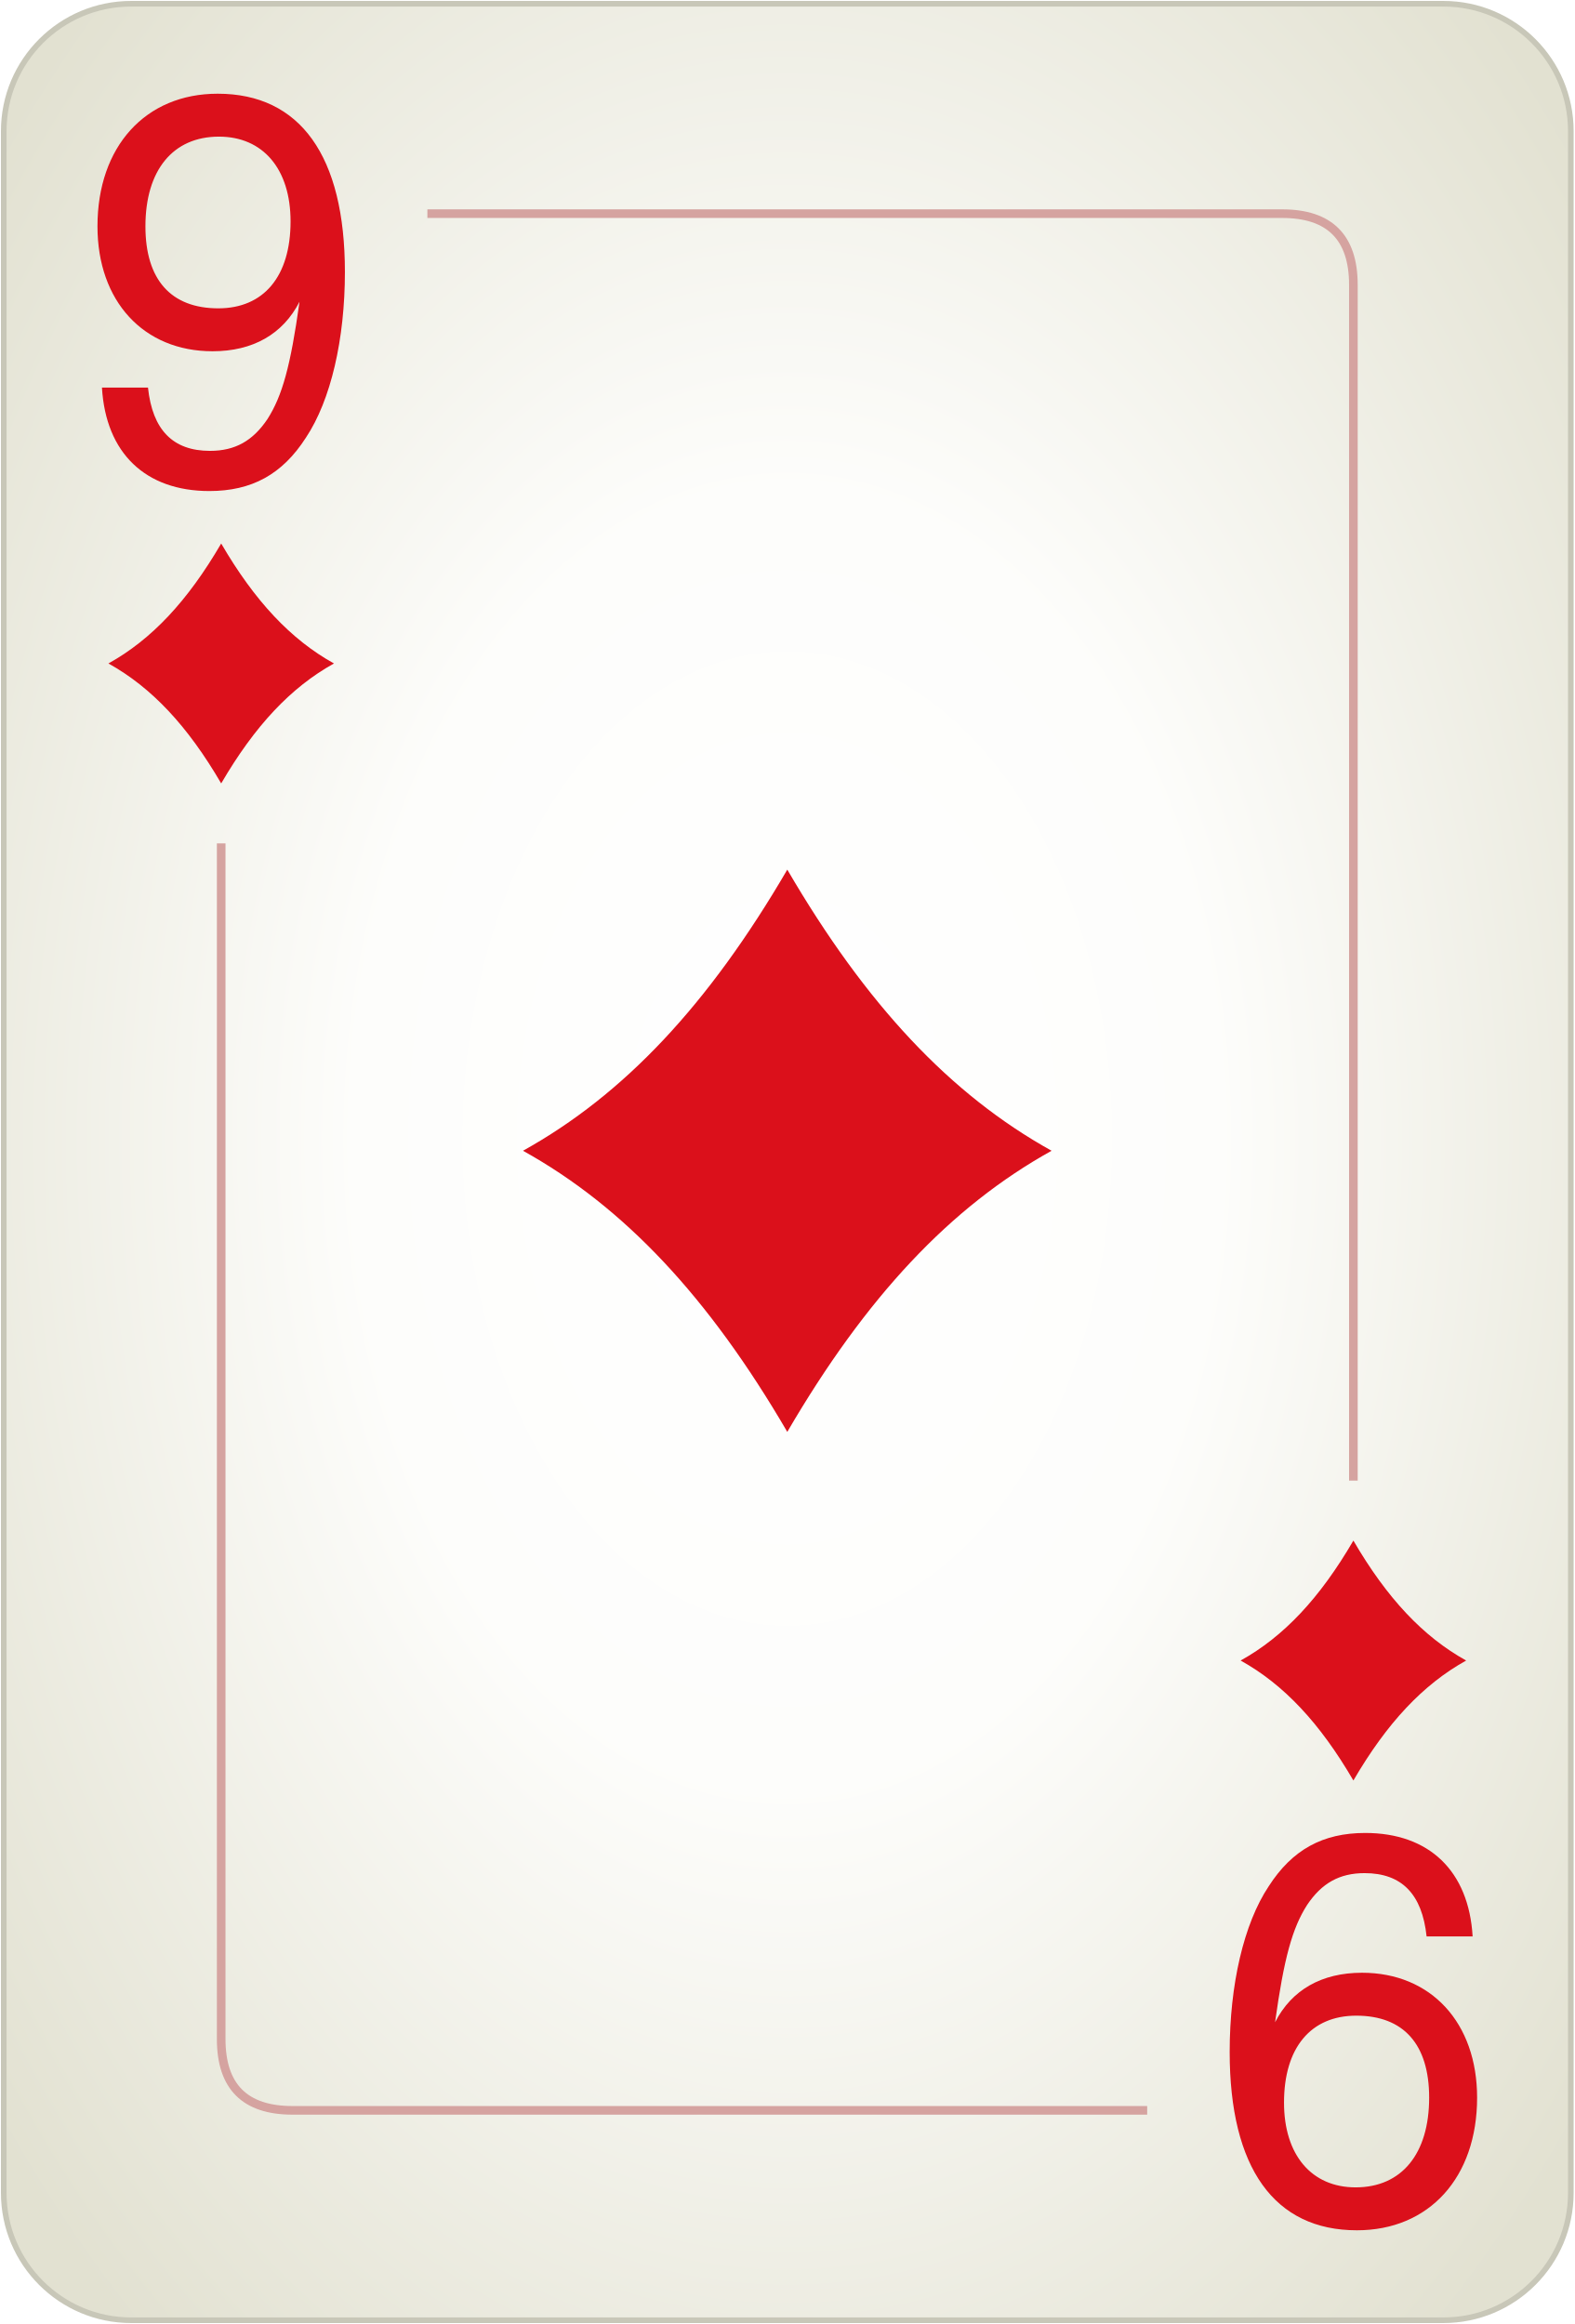
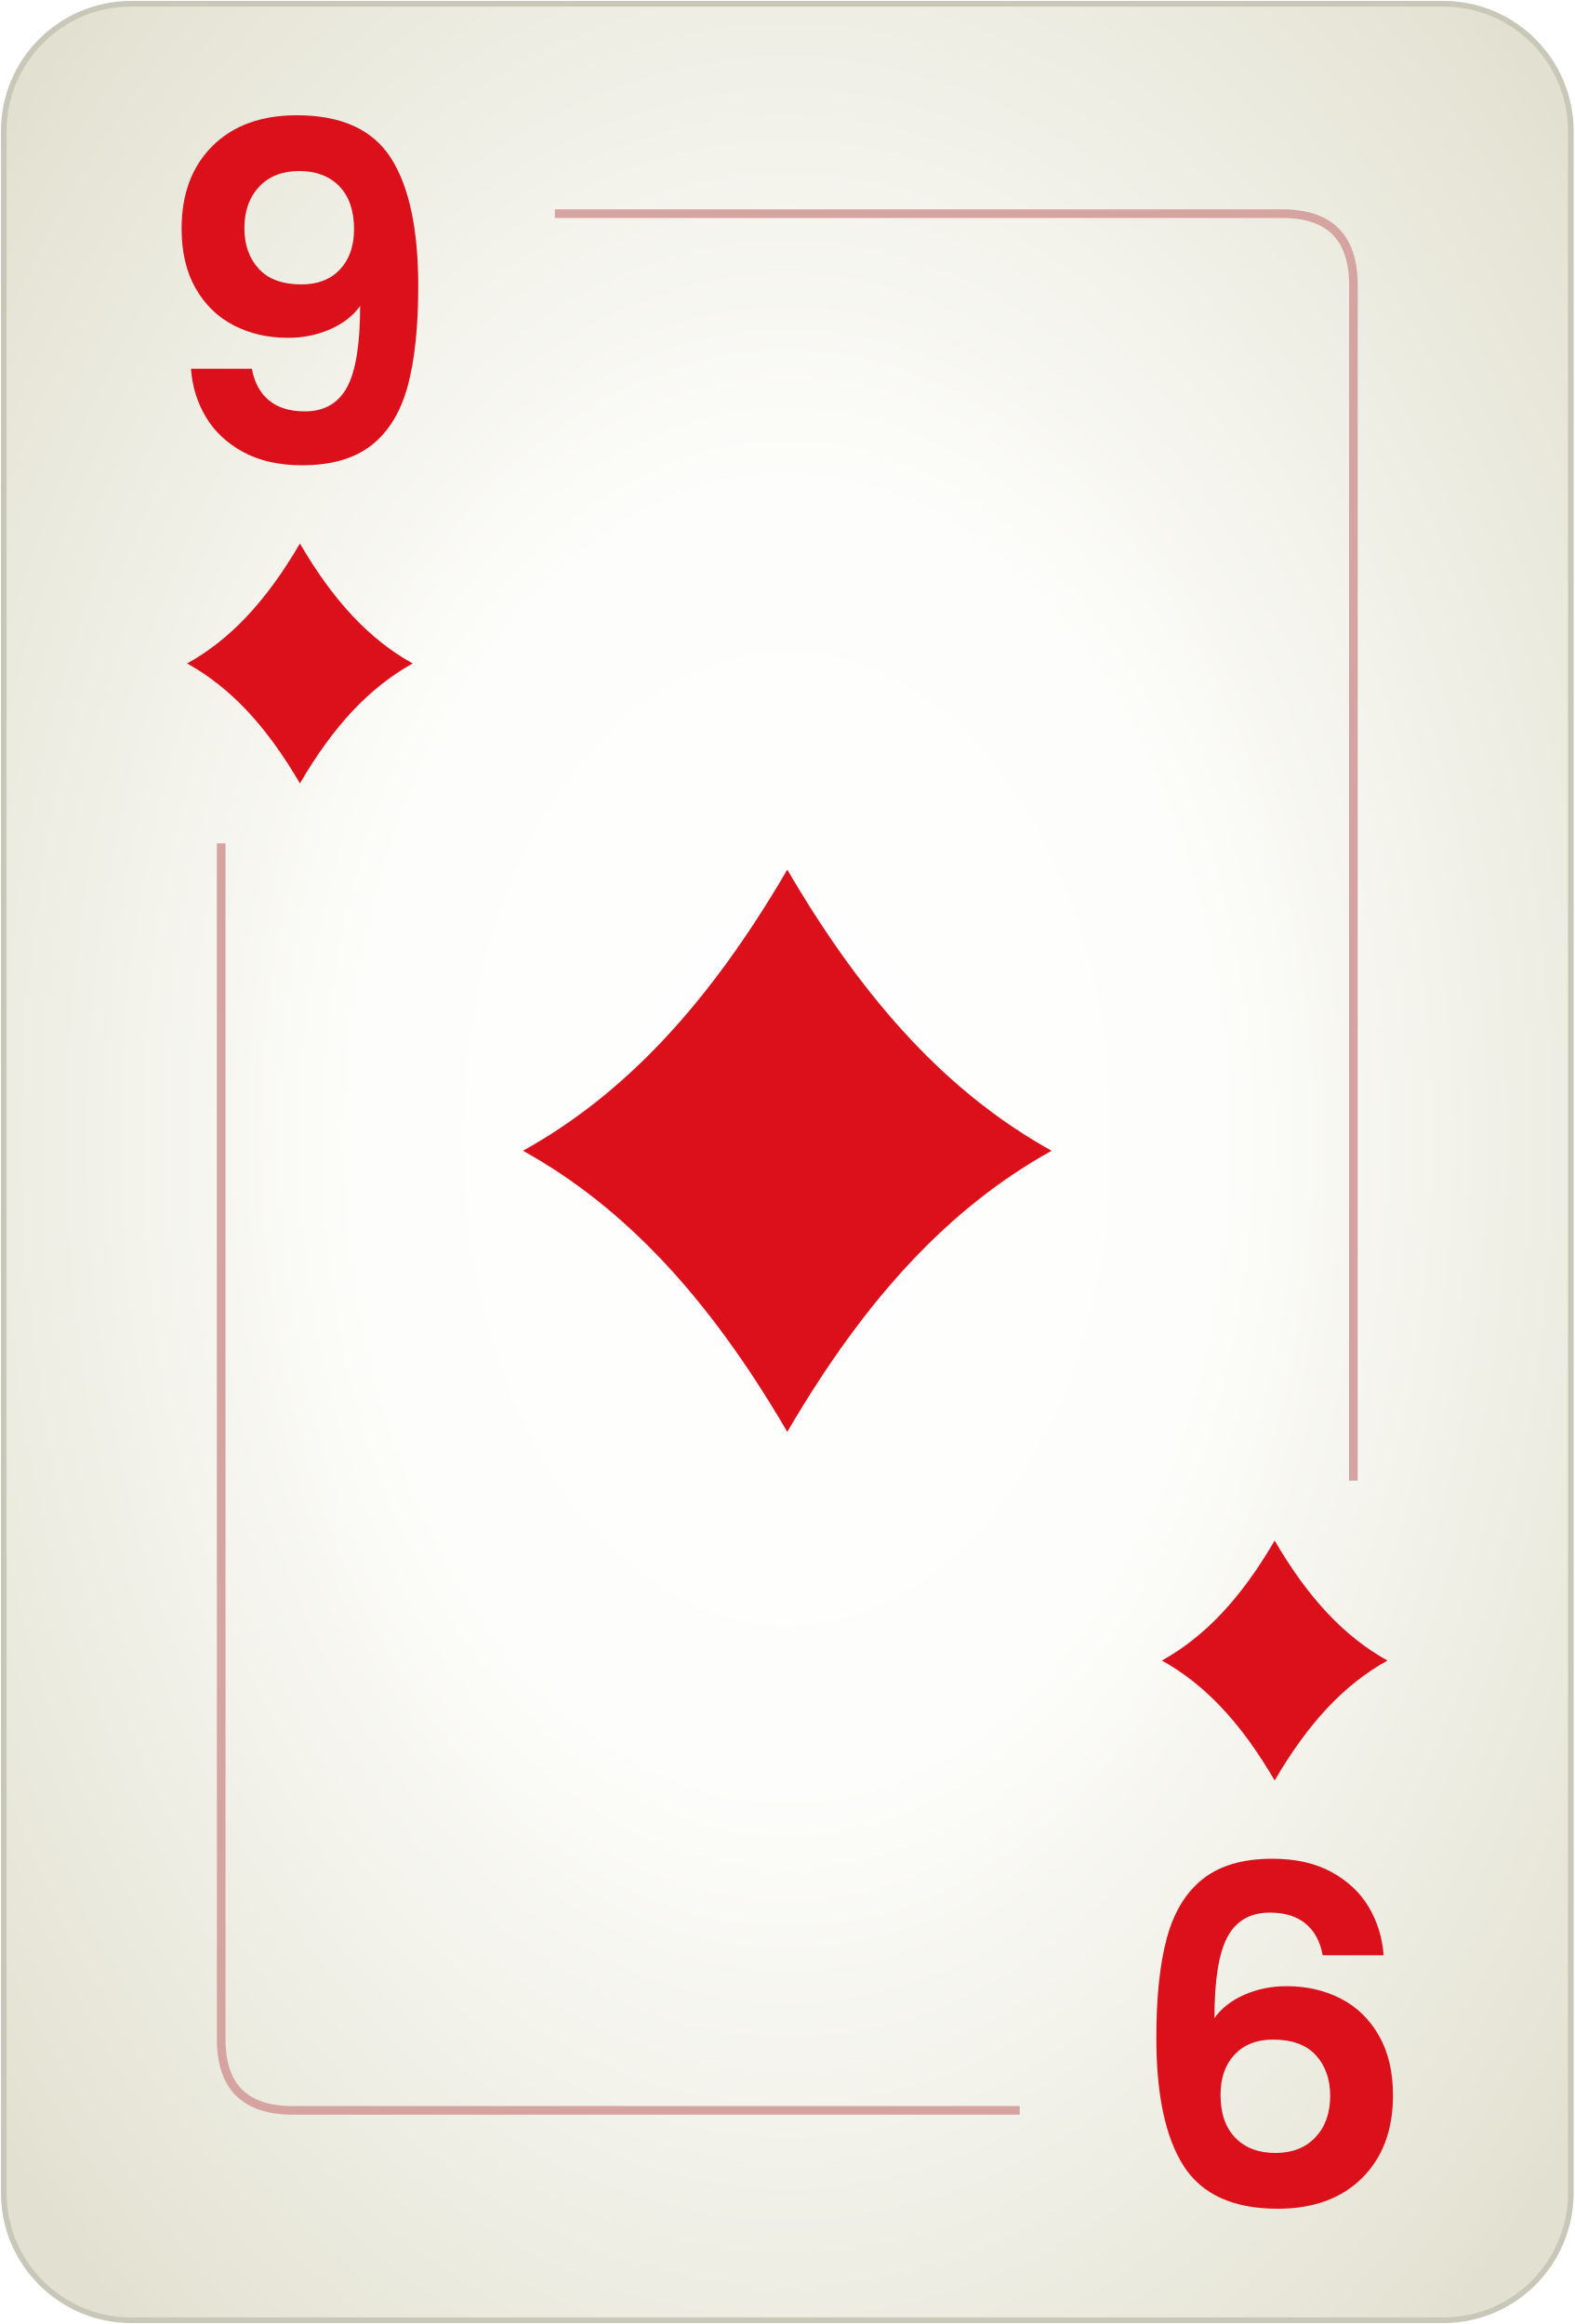
<svg xmlns="http://www.w3.org/2000/svg" width="840" height="1240" viewBox="0 0 420 620">
  <defs>
    <radialGradient id="paper" cx="50%" cy="49%" r="66%">
      <stop offset="0" stop-color="#fff" />
      <stop offset=".42" stop-color="#fdfdfb" />
      <stop offset="1" stop-color="#e2e1d1" />
    </radialGradient>
    <linearGradient id="ink" x1=".3" y1="0" x2=".7" y2="1">
      <stop stop-color="#292725" />
      <stop offset=".6" stop-color="#080808" />
      <stop offset="1" stop-color="#000" />
    </linearGradient>
  </defs>
  <rect x="1" y="1" width="418" height="618" rx="34" fill="url(#paper)" stroke="#c8c7b8" stroke-width="1.5" />
-   <path d="M114 57 H342 Q361 57 361 76 V395 M59 225 V544 Q59 563 78 563 H306" fill="none" stroke="#d5a3a0" stroke-width="2.3" />
+   <path d="M148 57 H342 Q361 57 361 76 V395 M59 225 V544 Q59 563 78 563 H272" fill="none" stroke="#d5a3a0" stroke-width="2.3" />
  <path transform="translate(135 232) scale(1.5)" d="M50 0 C64 24 79 40 97 50 C79 60 64 76 50 100 C36 76 21 60 3 50 C21 40 36 24 50 0Z" fill="#db101b" />
  <g fill="#db101b">
-     <g transform="translate(26 131) scale(0.1705426 -0.1468144) translate(-34 19)">
-       <path transform="translate(0 0)" d="M41 169C47 50 109 -19 209 -19C275 -19 323 11 360 78C399 146 421 257 421 379C421 590 351 703 222 703C109 703 34 607 34 462C34 326 106 235 214 235C277 235 324 266 350 325C336 208 323 154 300 112C277 72 249 54 210 54C152 54 120 92 113 169ZM224 625C293 625 336 566 336 471C336 371 294 313 223 313C149 313 109 365 109 462C109 564 152 625 224 625Z" />
+     <g transform="translate(48.4375 124) scale(0.125 -0.125) translate(-65 0)">
+       <path transform="translate(0 0)" d="M328 114Q390 114 418.0 165.5Q446 217 446 339Q423 307 381.5 289.0Q340 271 292 271Q228 271 176.5 297.5Q125 324 95.0 376.5Q65 429 65 504Q65 615 131.0 680.5Q197 746 311 746Q453 746 511.5 655.0Q570 564 570 381Q570 251 547.5 168.0Q525 85 470.5 42.0Q416 -1 322 -1Q248 -1 196.0 27.5Q144 56 116.5 102.5Q89 149 85 205H215Q223 161 251.5 137.5Q280 114 328 114ZM433 503Q433 562 401.5 594.5Q370 627 316 627Q262 627 230.5 593.5Q199 560 199 505Q199 452 229.5 418.5Q260 385 321 385Q373 385 403.0 417.0Q433 449 433 503Z" />
    </g>
-     <path transform="translate(27 145) scale(0.64)" d="M50 0 C64 24 79 40 97 50 C79 60 64 76 50 100 C36 76 21 60 3 50 C21 40 36 24 50 0Z" fill="#db101b" />
+     <path transform="translate(48 145) scale(0.64)" d="M50 0 C64 24 79 40 97 50 C79 60 64 76 50 100 C36 76 21 60 3 50 C21 40 36 24 50 0Z" fill="#db101b" />
  </g>
  <g transform="rotate(180 210 310)">
    <g fill="#db101b">
-       <g transform="translate(26 131) scale(0.1705426 -0.1468144) translate(-34 19)">
-         <path transform="translate(0 0)" d="M41 169C47 50 109 -19 209 -19C275 -19 323 11 360 78C399 146 421 257 421 379C421 590 351 703 222 703C109 703 34 607 34 462C34 326 106 235 214 235C277 235 324 266 350 325C336 208 323 154 300 112C277 72 249 54 210 54C152 54 120 92 113 169ZM224 625C293 625 336 566 336 471C336 371 294 313 223 313C149 313 109 365 109 462C109 564 152 625 224 625Z" />
+       <g transform="translate(48.4375 124) scale(0.125 -0.125) translate(-65 0)">
+         <path transform="translate(0 0)" d="M328 114Q390 114 418.0 165.5Q446 217 446 339Q423 307 381.5 289.0Q340 271 292 271Q228 271 176.5 297.5Q125 324 95.0 376.5Q65 429 65 504Q65 615 131.0 680.5Q197 746 311 746Q453 746 511.5 655.0Q570 564 570 381Q570 251 547.5 168.0Q525 85 470.5 42.0Q416 -1 322 -1Q248 -1 196.0 27.5Q144 56 116.5 102.5Q89 149 85 205H215Q223 161 251.5 137.5Q280 114 328 114ZM433 503Q433 562 401.5 594.5Q370 627 316 627Q262 627 230.5 593.5Q199 560 199 505Q199 452 229.5 418.5Q260 385 321 385Q373 385 403.0 417.0Q433 449 433 503Z" />
      </g>
-       <path transform="translate(27 145) scale(0.64)" d="M50 0 C64 24 79 40 97 50 C79 60 64 76 50 100 C36 76 21 60 3 50 C21 40 36 24 50 0Z" fill="#db101b" />
+       <path transform="translate(48 145) scale(0.64)" d="M50 0 C64 24 79 40 97 50 C79 60 64 76 50 100 C36 76 21 60 3 50 C21 40 36 24 50 0Z" fill="#db101b" />
    </g>
  </g>
</svg>
